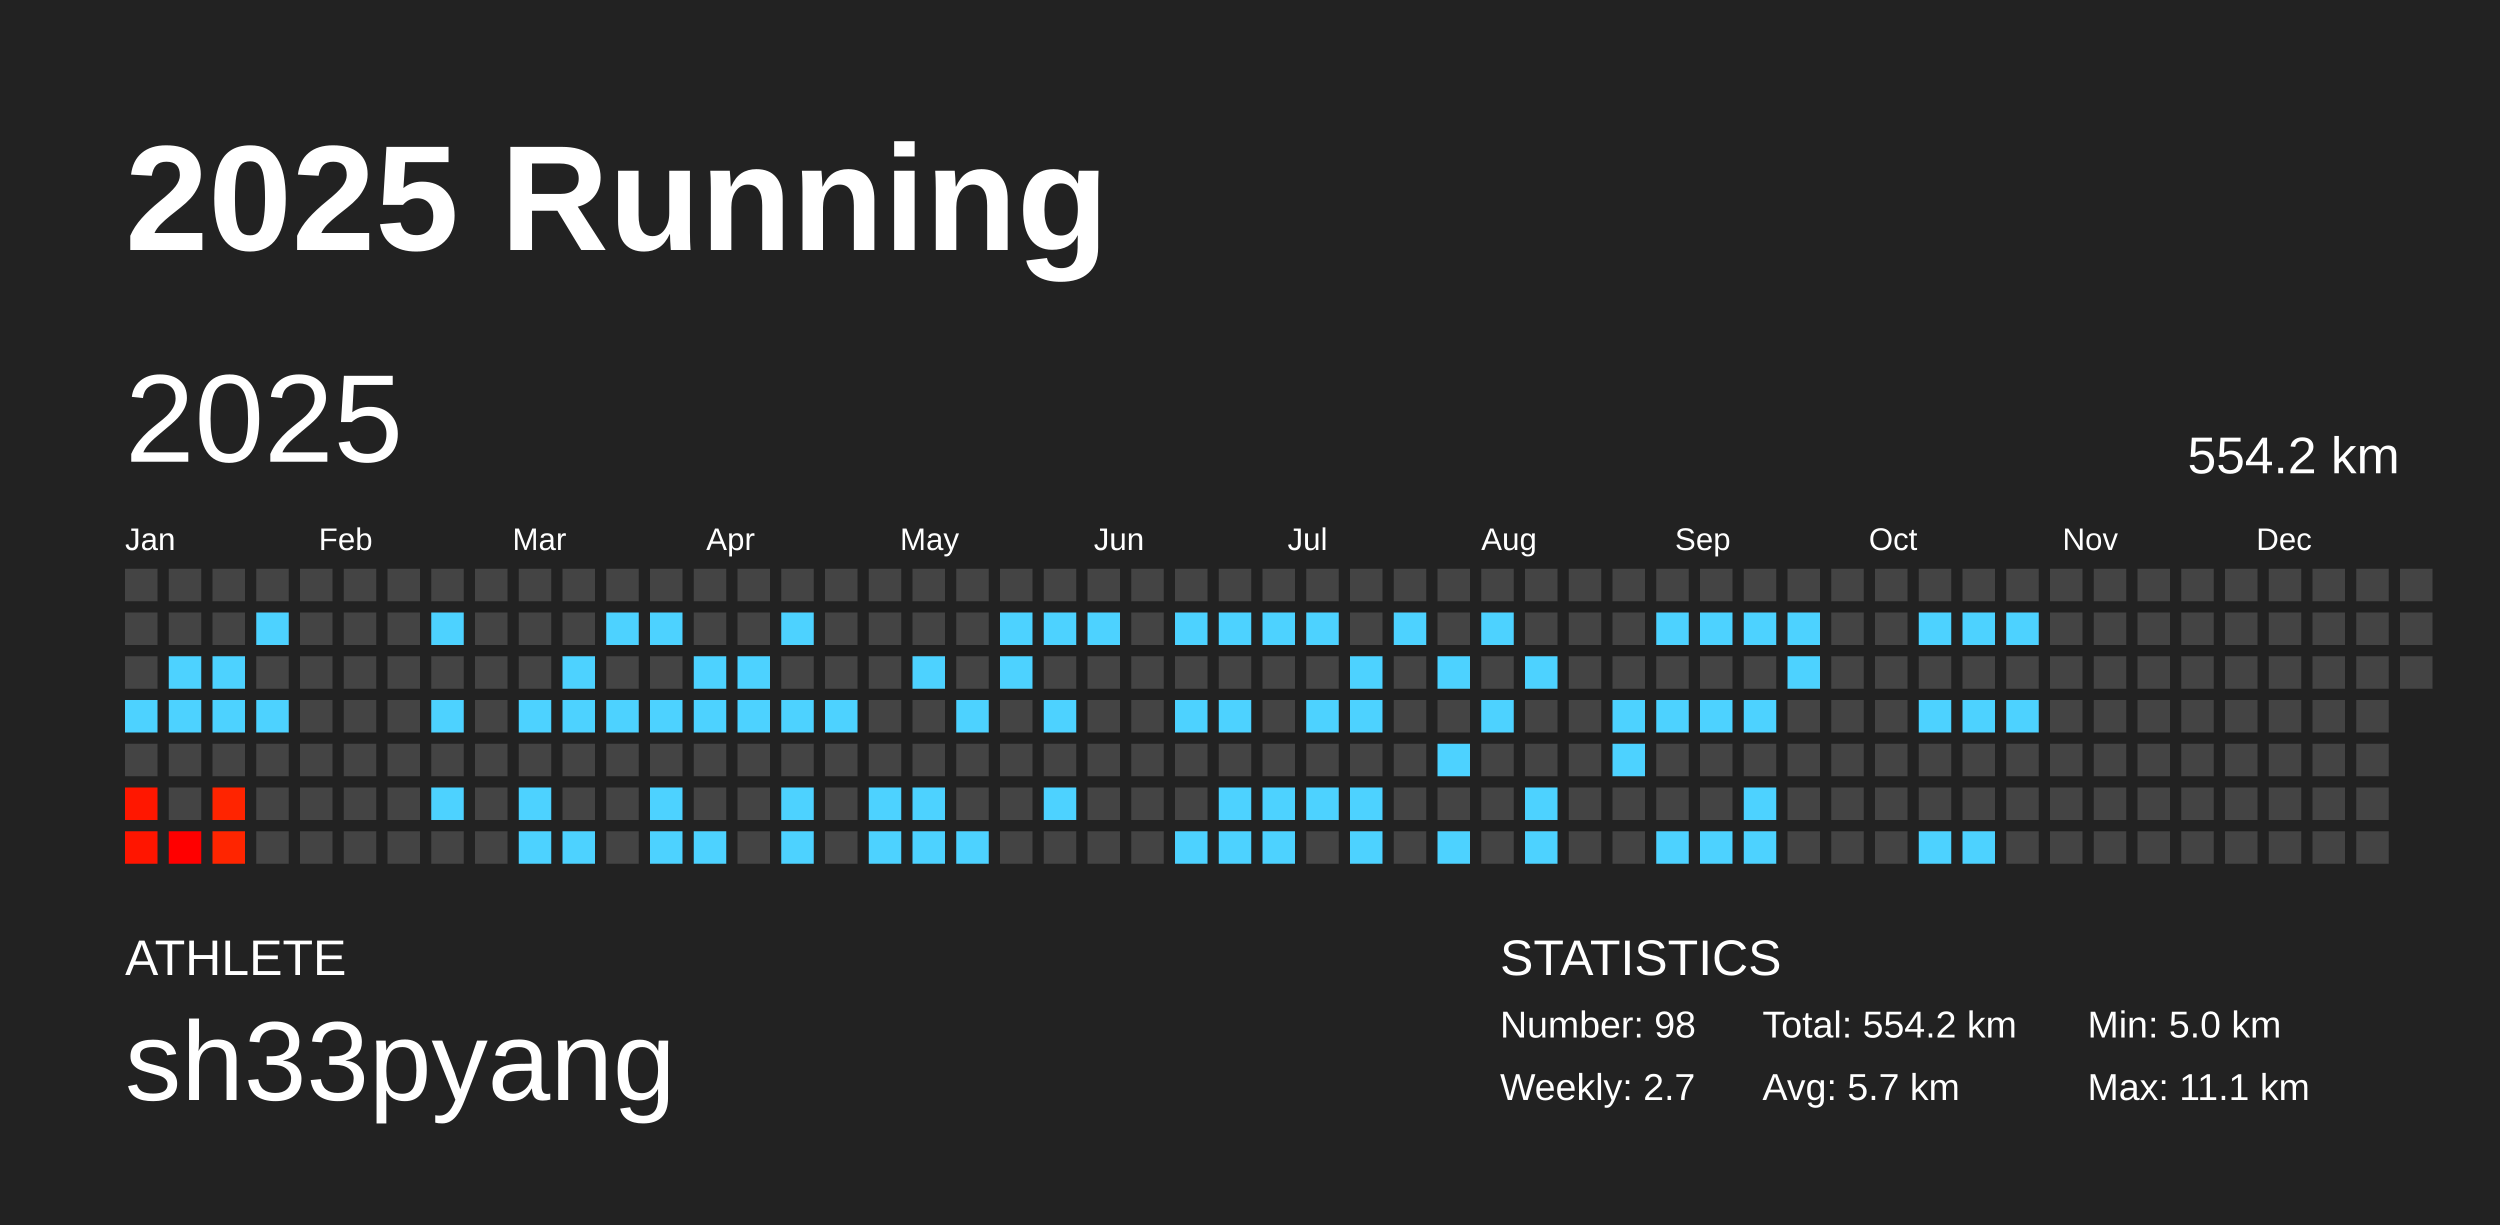
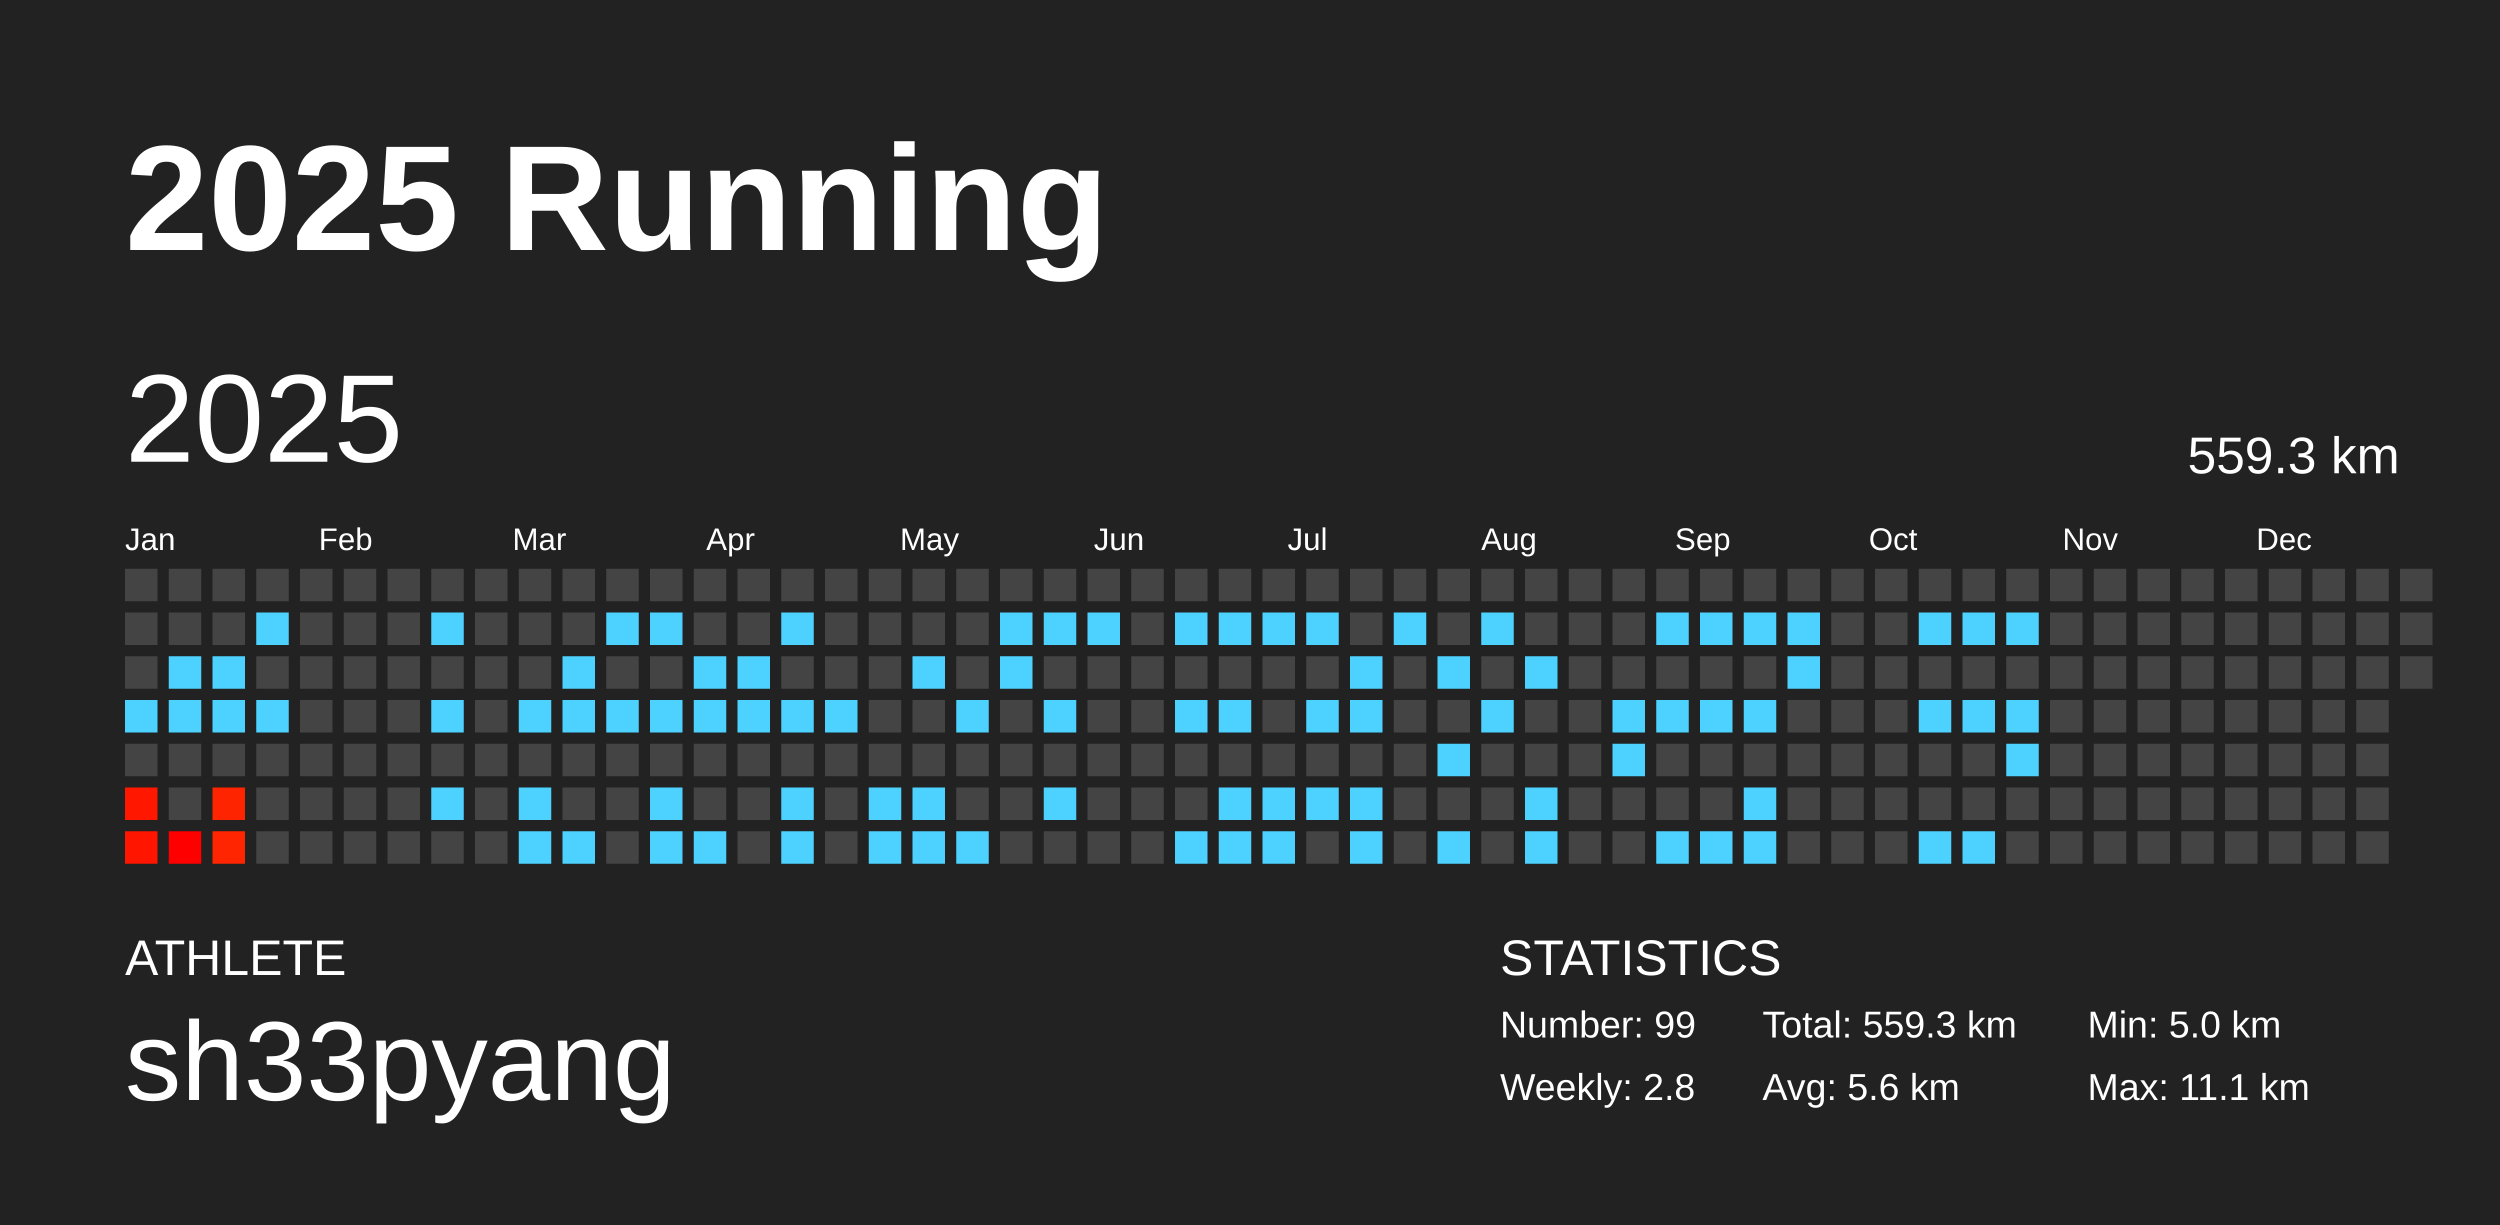
<svg xmlns="http://www.w3.org/2000/svg" baseProfile="full" height="98mm" version="1.1" viewBox="0,0,200,98" width="200mm">
  <defs />
  <rect fill="#222222" height="98" width="200" x="0" y="0" />
  <text fill="#FFFFFF" style="font-size:12px; font-family:Arial; font-weight:bold;" x="10" y="20">2025 Running</text>
  <text fill="#FFFFFF" style="font-size:4px; font-family:Arial" x="10" y="78">ATHLETE</text>
  <text fill="#FFFFFF" style="font-size:9px; font-family:Arial" x="10" y="88">sh33pyang</text>
  <text fill="#FFFFFF" style="font-size:4px; font-family:Arial" x="120" y="78">STATISTICS</text>
-   <text fill="#FFFFFF" style="font-size:3px; font-family:Arial" x="120" y="83">Number: 98</text>
-   <text fill="#FFFFFF" style="font-size:3px; font-family:Arial" x="120" y="88">Weekly: 2.7</text>
-   <text fill="#FFFFFF" style="font-size:3px; font-family:Arial" x="141" y="83">Total: 554.2 km</text>
-   <text fill="#FFFFFF" style="font-size:3px; font-family:Arial" x="141" y="88">Avg: 5.7 km</text>
+   <text fill="#FFFFFF" style="font-size:3px; font-family:Arial" x="120" y="83">Number: 99</text>
+   <text fill="#FFFFFF" style="font-size:3px; font-family:Arial" x="120" y="88">Weekly: 2.8</text>
+   <text fill="#FFFFFF" style="font-size:3px; font-family:Arial" x="141" y="83">Total: 559.3 km</text>
+   <text fill="#FFFFFF" style="font-size:3px; font-family:Arial" x="141" y="88">Avg: 5.6 km</text>
  <text fill="#FFFFFF" style="font-size:3px; font-family:Arial" x="167" y="83">Min: 5.0 km</text>
  <text fill="#FFFFFF" style="font-size:3px; font-family:Arial" x="167" y="88">Max: 11.1 km</text>
  <text dominant-baseline="hanging" fill="#FFFFFF" style="font-size:10.0px; font-family:Arial;" x="10" y="30">2025</text>
-   <text dominant-baseline="hanging" fill="#FFFFFF" style="font-size:4.125px; font-family:Arial;" x="175" y="35">554.2 km</text>
+   <text dominant-baseline="hanging" fill="#FFFFFF" style="font-size:4.125px; font-family:Arial;" x="175" y="35">559.3 km</text>
  <text fill="#FFFFFF" style="font-size:2.5px; font-family:Arial" x="10.0" y="44">Jan</text>
  <text fill="#FFFFFF" style="font-size:2.5px; font-family:Arial" x="25.5" y="44">Feb</text>
  <text fill="#FFFFFF" style="font-size:2.5px; font-family:Arial" x="41.0" y="44">Mar</text>
  <text fill="#FFFFFF" style="font-size:2.5px; font-family:Arial" x="56.5" y="44">Apr</text>
  <text fill="#FFFFFF" style="font-size:2.5px; font-family:Arial" x="72.0" y="44">May</text>
  <text fill="#FFFFFF" style="font-size:2.5px; font-family:Arial" x="87.5" y="44">Jun</text>
  <text fill="#FFFFFF" style="font-size:2.5px; font-family:Arial" x="103.0" y="44">Jul</text>
  <text fill="#FFFFFF" style="font-size:2.5px; font-family:Arial" x="118.5" y="44">Aug</text>
  <text fill="#FFFFFF" style="font-size:2.5px; font-family:Arial" x="134.0" y="44">Sep</text>
  <text fill="#FFFFFF" style="font-size:2.5px; font-family:Arial" x="149.5" y="44">Oct</text>
  <text fill="#FFFFFF" style="font-size:2.5px; font-family:Arial" x="165.0" y="44">Nov</text>
  <text fill="#FFFFFF" style="font-size:2.5px; font-family:Arial" x="180.5" y="44">Dec</text>
  <rect fill="#444444" height="2.6" width="2.6" x="10.0" y="45.5" />
  <rect fill="#444444" height="2.6" width="2.6" x="10.0" y="49.0" />
  <rect fill="#444444" height="2.6" width="2.6" x="10.0" y="52.5" />
  <rect fill="#4dd2ff" height="2.6" width="2.6" x="10.0" y="56.0" />
  <rect fill="#444444" height="2.6" width="2.6" x="10.0" y="59.5" />
  <rect fill="#ff1700" height="2.6" width="2.6" x="10.0" y="63.0" />
  <rect fill="#ff1500" height="2.6" width="2.6" x="10.0" y="66.5" />
  <rect fill="#444444" height="2.6" width="2.6" x="13.5" y="45.5" />
  <rect fill="#444444" height="2.6" width="2.6" x="13.5" y="49.0" />
  <rect fill="#4dd2ff" height="2.6" width="2.6" x="13.5" y="52.5" />
  <rect fill="#4dd2ff" height="2.6" width="2.6" x="13.5" y="56.0" />
  <rect fill="#444444" height="2.6" width="2.6" x="13.5" y="59.5" />
  <rect fill="#444444" height="2.6" width="2.6" x="13.5" y="63.0" />
  <rect fill="#ff0000" height="2.6" width="2.6" x="13.5" y="66.5" />
  <rect fill="#444444" height="2.6" width="2.6" x="17.0" y="45.5" />
  <rect fill="#444444" height="2.6" width="2.6" x="17.0" y="49.0" />
  <rect fill="#4dd2ff" height="2.6" width="2.6" x="17.0" y="52.5" />
  <rect fill="#4dd2ff" height="2.6" width="2.6" x="17.0" y="56.0" />
  <rect fill="#444444" height="2.6" width="2.6" x="17.0" y="59.5" />
  <rect fill="#ff2400" height="2.6" width="2.6" x="17.0" y="63.0" />
  <rect fill="#ff2500" height="2.6" width="2.6" x="17.0" y="66.5" />
  <rect fill="#444444" height="2.6" width="2.6" x="20.5" y="45.5" />
  <rect fill="#4dd2ff" height="2.6" width="2.6" x="20.5" y="49.0" />
  <rect fill="#444444" height="2.6" width="2.6" x="20.5" y="52.5" />
  <rect fill="#4dd2ff" height="2.6" width="2.6" x="20.5" y="56.0" />
  <rect fill="#444444" height="2.6" width="2.6" x="20.5" y="59.5" />
  <rect fill="#444444" height="2.6" width="2.6" x="20.5" y="63.0" />
  <rect fill="#444444" height="2.6" width="2.6" x="20.5" y="66.5" />
  <rect fill="#444444" height="2.6" width="2.6" x="24.0" y="45.5" />
  <rect fill="#444444" height="2.6" width="2.6" x="24.0" y="49.0" />
  <rect fill="#444444" height="2.6" width="2.6" x="24.0" y="52.5" />
  <rect fill="#444444" height="2.6" width="2.6" x="24.0" y="56.0" />
  <rect fill="#444444" height="2.6" width="2.6" x="24.0" y="59.5" />
  <rect fill="#444444" height="2.6" width="2.6" x="24.0" y="63.0" />
  <rect fill="#444444" height="2.6" width="2.6" x="24.0" y="66.5" />
  <rect fill="#444444" height="2.6" width="2.6" x="27.5" y="45.5" />
  <rect fill="#444444" height="2.6" width="2.6" x="27.5" y="49.0" />
  <rect fill="#444444" height="2.6" width="2.6" x="27.5" y="52.5" />
  <rect fill="#444444" height="2.6" width="2.6" x="27.5" y="56.0" />
  <rect fill="#444444" height="2.6" width="2.6" x="27.5" y="59.5" />
  <rect fill="#444444" height="2.6" width="2.6" x="27.5" y="63.0" />
  <rect fill="#444444" height="2.6" width="2.6" x="27.5" y="66.5" />
  <rect fill="#444444" height="2.6" width="2.6" x="31.0" y="45.5" />
  <rect fill="#444444" height="2.6" width="2.6" x="31.0" y="49.0" />
  <rect fill="#444444" height="2.6" width="2.6" x="31.0" y="52.5" />
  <rect fill="#444444" height="2.6" width="2.6" x="31.0" y="56.0" />
  <rect fill="#444444" height="2.6" width="2.6" x="31.0" y="59.5" />
  <rect fill="#444444" height="2.6" width="2.6" x="31.0" y="63.0" />
  <rect fill="#444444" height="2.6" width="2.6" x="31.0" y="66.5" />
  <rect fill="#444444" height="2.6" width="2.6" x="34.5" y="45.5" />
  <rect fill="#4dd2ff" height="2.6" width="2.6" x="34.5" y="49.0" />
  <rect fill="#444444" height="2.6" width="2.6" x="34.5" y="52.5" />
  <rect fill="#4dd2ff" height="2.6" width="2.6" x="34.5" y="56.0" />
  <rect fill="#444444" height="2.6" width="2.6" x="34.5" y="59.5" />
  <rect fill="#4dd2ff" height="2.6" width="2.6" x="34.5" y="63.0" />
  <rect fill="#444444" height="2.6" width="2.6" x="34.5" y="66.5" />
  <rect fill="#444444" height="2.6" width="2.6" x="38.0" y="45.5" />
  <rect fill="#444444" height="2.6" width="2.6" x="38.0" y="49.0" />
  <rect fill="#444444" height="2.6" width="2.6" x="38.0" y="52.5" />
  <rect fill="#444444" height="2.6" width="2.6" x="38.0" y="56.0" />
  <rect fill="#444444" height="2.6" width="2.6" x="38.0" y="59.5" />
  <rect fill="#444444" height="2.6" width="2.6" x="38.0" y="63.0" />
  <rect fill="#444444" height="2.6" width="2.6" x="38.0" y="66.5" />
  <rect fill="#444444" height="2.6" width="2.6" x="41.5" y="45.5" />
  <rect fill="#444444" height="2.6" width="2.6" x="41.5" y="49.0" />
  <rect fill="#444444" height="2.6" width="2.6" x="41.5" y="52.5" />
  <rect fill="#4dd2ff" height="2.6" width="2.6" x="41.5" y="56.0" />
  <rect fill="#444444" height="2.6" width="2.6" x="41.5" y="59.5" />
  <rect fill="#4dd2ff" height="2.6" width="2.6" x="41.5" y="63.0" />
  <rect fill="#4dd2ff" height="2.6" width="2.6" x="41.5" y="66.5" />
  <rect fill="#444444" height="2.6" width="2.6" x="45.0" y="45.5" />
  <rect fill="#444444" height="2.6" width="2.6" x="45.0" y="49.0" />
  <rect fill="#4dd2ff" height="2.6" width="2.6" x="45.0" y="52.5" />
  <rect fill="#4dd2ff" height="2.6" width="2.6" x="45.0" y="56.0" />
  <rect fill="#444444" height="2.6" width="2.6" x="45.0" y="59.5" />
  <rect fill="#444444" height="2.6" width="2.6" x="45.0" y="63.0" />
  <rect fill="#4dd2ff" height="2.6" width="2.6" x="45.0" y="66.5" />
  <rect fill="#444444" height="2.6" width="2.6" x="48.5" y="45.5" />
  <rect fill="#4dd2ff" height="2.6" width="2.6" x="48.5" y="49.0" />
  <rect fill="#444444" height="2.6" width="2.6" x="48.5" y="52.5" />
  <rect fill="#4dd2ff" height="2.6" width="2.6" x="48.5" y="56.0" />
  <rect fill="#444444" height="2.6" width="2.6" x="48.5" y="59.5" />
  <rect fill="#444444" height="2.6" width="2.6" x="48.5" y="63.0" />
  <rect fill="#444444" height="2.6" width="2.6" x="48.5" y="66.5" />
  <rect fill="#444444" height="2.6" width="2.6" x="52.0" y="45.5" />
  <rect fill="#4dd2ff" height="2.6" width="2.6" x="52.0" y="49.0" />
  <rect fill="#444444" height="2.6" width="2.6" x="52.0" y="52.5" />
  <rect fill="#4dd2ff" height="2.6" width="2.6" x="52.0" y="56.0" />
  <rect fill="#444444" height="2.6" width="2.6" x="52.0" y="59.5" />
  <rect fill="#4dd2ff" height="2.6" width="2.6" x="52.0" y="63.0" />
  <rect fill="#4dd2ff" height="2.6" width="2.6" x="52.0" y="66.5" />
  <rect fill="#444444" height="2.6" width="2.6" x="55.5" y="45.5" />
  <rect fill="#444444" height="2.6" width="2.6" x="55.5" y="49.0" />
  <rect fill="#4dd2ff" height="2.6" width="2.6" x="55.5" y="52.5" />
  <rect fill="#4dd2ff" height="2.6" width="2.6" x="55.5" y="56.0" />
  <rect fill="#444444" height="2.6" width="2.6" x="55.5" y="59.5" />
  <rect fill="#444444" height="2.6" width="2.6" x="55.5" y="63.0" />
  <rect fill="#4dd2ff" height="2.6" width="2.6" x="55.5" y="66.5" />
  <rect fill="#444444" height="2.6" width="2.6" x="59.0" y="45.5" />
  <rect fill="#444444" height="2.6" width="2.6" x="59.0" y="49.0" />
  <rect fill="#4dd2ff" height="2.6" width="2.6" x="59.0" y="52.5" />
  <rect fill="#4dd2ff" height="2.6" width="2.6" x="59.0" y="56.0" />
  <rect fill="#444444" height="2.6" width="2.6" x="59.0" y="59.5" />
  <rect fill="#444444" height="2.6" width="2.6" x="59.0" y="63.0" />
  <rect fill="#444444" height="2.6" width="2.6" x="59.0" y="66.5" />
  <rect fill="#444444" height="2.6" width="2.6" x="62.5" y="45.5" />
  <rect fill="#4dd2ff" height="2.6" width="2.6" x="62.5" y="49.0" />
  <rect fill="#444444" height="2.6" width="2.6" x="62.5" y="52.5" />
  <rect fill="#4dd2ff" height="2.6" width="2.6" x="62.5" y="56.0" />
  <rect fill="#444444" height="2.6" width="2.6" x="62.5" y="59.5" />
  <rect fill="#4dd2ff" height="2.6" width="2.6" x="62.5" y="63.0" />
  <rect fill="#4dd2ff" height="2.6" width="2.6" x="62.5" y="66.5" />
  <rect fill="#444444" height="2.6" width="2.6" x="66.0" y="45.5" />
  <rect fill="#444444" height="2.6" width="2.6" x="66.0" y="49.0" />
  <rect fill="#444444" height="2.6" width="2.6" x="66.0" y="52.5" />
  <rect fill="#4dd2ff" height="2.6" width="2.6" x="66.0" y="56.0" />
  <rect fill="#444444" height="2.6" width="2.6" x="66.0" y="59.5" />
  <rect fill="#444444" height="2.6" width="2.6" x="66.0" y="63.0" />
  <rect fill="#444444" height="2.6" width="2.6" x="66.0" y="66.5" />
  <rect fill="#444444" height="2.6" width="2.6" x="69.5" y="45.5" />
  <rect fill="#444444" height="2.6" width="2.6" x="69.5" y="49.0" />
  <rect fill="#444444" height="2.6" width="2.6" x="69.5" y="52.5" />
  <rect fill="#444444" height="2.6" width="2.6" x="69.5" y="56.0" />
  <rect fill="#444444" height="2.6" width="2.6" x="69.5" y="59.5" />
  <rect fill="#4dd2ff" height="2.6" width="2.6" x="69.5" y="63.0" />
  <rect fill="#4dd2ff" height="2.6" width="2.6" x="69.5" y="66.5" />
  <rect fill="#444444" height="2.6" width="2.6" x="73.0" y="45.5" />
  <rect fill="#444444" height="2.6" width="2.6" x="73.0" y="49.0" />
  <rect fill="#4dd2ff" height="2.6" width="2.6" x="73.0" y="52.5" />
  <rect fill="#444444" height="2.6" width="2.6" x="73.0" y="56.0" />
  <rect fill="#444444" height="2.6" width="2.6" x="73.0" y="59.5" />
  <rect fill="#4dd2ff" height="2.6" width="2.6" x="73.0" y="63.0" />
  <rect fill="#4dd2ff" height="2.6" width="2.6" x="73.0" y="66.5" />
  <rect fill="#444444" height="2.6" width="2.6" x="76.5" y="45.5" />
  <rect fill="#444444" height="2.6" width="2.6" x="76.5" y="49.0" />
  <rect fill="#444444" height="2.6" width="2.6" x="76.5" y="52.5" />
  <rect fill="#4dd2ff" height="2.6" width="2.6" x="76.5" y="56.0" />
  <rect fill="#444444" height="2.6" width="2.6" x="76.5" y="59.5" />
  <rect fill="#444444" height="2.6" width="2.6" x="76.5" y="63.0" />
  <rect fill="#4dd2ff" height="2.6" width="2.6" x="76.5" y="66.5" />
  <rect fill="#444444" height="2.6" width="2.6" x="80.0" y="45.5" />
  <rect fill="#4dd2ff" height="2.6" width="2.6" x="80.0" y="49.0" />
  <rect fill="#4dd2ff" height="2.6" width="2.6" x="80.0" y="52.5" />
  <rect fill="#444444" height="2.6" width="2.6" x="80.0" y="56.0" />
  <rect fill="#444444" height="2.6" width="2.6" x="80.0" y="59.5" />
  <rect fill="#444444" height="2.6" width="2.6" x="80.0" y="63.0" />
  <rect fill="#444444" height="2.6" width="2.6" x="80.0" y="66.5" />
  <rect fill="#444444" height="2.6" width="2.6" x="83.5" y="45.5" />
  <rect fill="#4dd2ff" height="2.6" width="2.6" x="83.5" y="49.0" />
  <rect fill="#444444" height="2.6" width="2.6" x="83.5" y="52.5" />
  <rect fill="#4dd2ff" height="2.6" width="2.6" x="83.5" y="56.0" />
  <rect fill="#444444" height="2.6" width="2.6" x="83.5" y="59.5" />
  <rect fill="#4dd2ff" height="2.6" width="2.6" x="83.5" y="63.0" />
  <rect fill="#444444" height="2.6" width="2.6" x="83.5" y="66.5" />
  <rect fill="#444444" height="2.6" width="2.6" x="87.0" y="45.5" />
  <rect fill="#4dd2ff" height="2.6" width="2.6" x="87.0" y="49.0" />
  <rect fill="#444444" height="2.6" width="2.6" x="87.0" y="52.5" />
  <rect fill="#444444" height="2.6" width="2.6" x="87.0" y="56.0" />
  <rect fill="#444444" height="2.6" width="2.6" x="87.0" y="59.5" />
  <rect fill="#444444" height="2.6" width="2.6" x="87.0" y="63.0" />
  <rect fill="#444444" height="2.6" width="2.6" x="87.0" y="66.5" />
  <rect fill="#444444" height="2.6" width="2.6" x="90.5" y="45.5" />
  <rect fill="#444444" height="2.6" width="2.6" x="90.5" y="49.0" />
  <rect fill="#444444" height="2.6" width="2.6" x="90.5" y="52.5" />
  <rect fill="#444444" height="2.6" width="2.6" x="90.5" y="56.0" />
  <rect fill="#444444" height="2.6" width="2.6" x="90.5" y="59.5" />
  <rect fill="#444444" height="2.6" width="2.6" x="90.5" y="63.0" />
  <rect fill="#444444" height="2.6" width="2.6" x="90.5" y="66.5" />
  <rect fill="#444444" height="2.6" width="2.6" x="94.0" y="45.5" />
  <rect fill="#4dd2ff" height="2.6" width="2.6" x="94.0" y="49.0" />
  <rect fill="#444444" height="2.6" width="2.6" x="94.0" y="52.5" />
  <rect fill="#4dd2ff" height="2.6" width="2.6" x="94.0" y="56.0" />
  <rect fill="#444444" height="2.6" width="2.6" x="94.0" y="59.5" />
  <rect fill="#444444" height="2.6" width="2.6" x="94.0" y="63.0" />
  <rect fill="#4dd2ff" height="2.6" width="2.6" x="94.0" y="66.5" />
  <rect fill="#444444" height="2.6" width="2.6" x="97.5" y="45.5" />
  <rect fill="#4dd2ff" height="2.6" width="2.6" x="97.5" y="49.0" />
  <rect fill="#444444" height="2.6" width="2.6" x="97.5" y="52.5" />
  <rect fill="#4dd2ff" height="2.6" width="2.6" x="97.5" y="56.0" />
  <rect fill="#444444" height="2.6" width="2.6" x="97.5" y="59.5" />
  <rect fill="#4dd2ff" height="2.6" width="2.6" x="97.5" y="63.0" />
  <rect fill="#4dd2ff" height="2.6" width="2.6" x="97.5" y="66.5" />
  <rect fill="#444444" height="2.6" width="2.6" x="101.0" y="45.5" />
  <rect fill="#4dd2ff" height="2.6" width="2.6" x="101.0" y="49.0" />
  <rect fill="#444444" height="2.6" width="2.6" x="101.0" y="52.5" />
  <rect fill="#444444" height="2.6" width="2.6" x="101.0" y="56.0" />
  <rect fill="#444444" height="2.6" width="2.6" x="101.0" y="59.5" />
  <rect fill="#4dd2ff" height="2.6" width="2.6" x="101.0" y="63.0" />
  <rect fill="#4dd2ff" height="2.6" width="2.6" x="101.0" y="66.5" />
  <rect fill="#444444" height="2.6" width="2.6" x="104.5" y="45.5" />
  <rect fill="#4dd2ff" height="2.6" width="2.6" x="104.5" y="49.0" />
  <rect fill="#444444" height="2.6" width="2.6" x="104.5" y="52.5" />
  <rect fill="#4dd2ff" height="2.6" width="2.6" x="104.5" y="56.0" />
  <rect fill="#444444" height="2.6" width="2.6" x="104.5" y="59.5" />
  <rect fill="#4dd2ff" height="2.6" width="2.6" x="104.5" y="63.0" />
  <rect fill="#444444" height="2.6" width="2.6" x="104.5" y="66.5" />
  <rect fill="#444444" height="2.6" width="2.6" x="108.0" y="45.5" />
  <rect fill="#444444" height="2.6" width="2.6" x="108.0" y="49.0" />
  <rect fill="#4dd2ff" height="2.6" width="2.6" x="108.0" y="52.5" />
  <rect fill="#4dd2ff" height="2.6" width="2.6" x="108.0" y="56.0" />
  <rect fill="#444444" height="2.6" width="2.6" x="108.0" y="59.5" />
  <rect fill="#4dd2ff" height="2.6" width="2.6" x="108.0" y="63.0" />
  <rect fill="#4dd2ff" height="2.6" width="2.6" x="108.0" y="66.5" />
  <rect fill="#444444" height="2.6" width="2.6" x="111.5" y="45.5" />
  <rect fill="#4dd2ff" height="2.6" width="2.6" x="111.5" y="49.0" />
  <rect fill="#444444" height="2.6" width="2.6" x="111.5" y="52.5" />
  <rect fill="#444444" height="2.6" width="2.6" x="111.5" y="56.0" />
  <rect fill="#444444" height="2.6" width="2.6" x="111.5" y="59.5" />
  <rect fill="#444444" height="2.6" width="2.6" x="111.5" y="63.0" />
  <rect fill="#444444" height="2.6" width="2.6" x="111.5" y="66.5" />
  <rect fill="#444444" height="2.6" width="2.6" x="115.0" y="45.5" />
  <rect fill="#444444" height="2.6" width="2.6" x="115.0" y="49.0" />
  <rect fill="#4dd2ff" height="2.6" width="2.6" x="115.0" y="52.5" />
  <rect fill="#444444" height="2.6" width="2.6" x="115.0" y="56.0" />
  <rect fill="#4dd2ff" height="2.6" width="2.6" x="115.0" y="59.5" />
  <rect fill="#444444" height="2.6" width="2.6" x="115.0" y="63.0" />
  <rect fill="#4dd2ff" height="2.6" width="2.6" x="115.0" y="66.5" />
  <rect fill="#444444" height="2.6" width="2.6" x="118.5" y="45.5" />
  <rect fill="#4dd2ff" height="2.6" width="2.6" x="118.5" y="49.0" />
  <rect fill="#444444" height="2.6" width="2.6" x="118.5" y="52.5" />
  <rect fill="#4dd2ff" height="2.6" width="2.6" x="118.5" y="56.0" />
  <rect fill="#444444" height="2.6" width="2.6" x="118.5" y="59.5" />
  <rect fill="#444444" height="2.6" width="2.6" x="118.5" y="63.0" />
  <rect fill="#444444" height="2.6" width="2.6" x="118.5" y="66.5" />
  <rect fill="#444444" height="2.6" width="2.6" x="122.0" y="45.5" />
  <rect fill="#444444" height="2.6" width="2.6" x="122.0" y="49.0" />
  <rect fill="#4dd2ff" height="2.6" width="2.6" x="122.0" y="52.5" />
  <rect fill="#444444" height="2.6" width="2.6" x="122.0" y="56.0" />
  <rect fill="#444444" height="2.6" width="2.6" x="122.0" y="59.5" />
  <rect fill="#4dd2ff" height="2.6" width="2.6" x="122.0" y="63.0" />
  <rect fill="#4dd2ff" height="2.6" width="2.6" x="122.0" y="66.5" />
  <rect fill="#444444" height="2.6" width="2.6" x="125.5" y="45.5" />
  <rect fill="#444444" height="2.6" width="2.6" x="125.5" y="49.0" />
  <rect fill="#444444" height="2.6" width="2.6" x="125.5" y="52.5" />
  <rect fill="#444444" height="2.6" width="2.6" x="125.5" y="56.0" />
  <rect fill="#444444" height="2.6" width="2.6" x="125.5" y="59.5" />
  <rect fill="#444444" height="2.6" width="2.6" x="125.5" y="63.0" />
  <rect fill="#444444" height="2.6" width="2.6" x="125.5" y="66.5" />
  <rect fill="#444444" height="2.6" width="2.6" x="129.0" y="45.5" />
  <rect fill="#444444" height="2.6" width="2.6" x="129.0" y="49.0" />
  <rect fill="#444444" height="2.6" width="2.6" x="129.0" y="52.5" />
  <rect fill="#4dd2ff" height="2.6" width="2.6" x="129.0" y="56.0" />
  <rect fill="#4dd2ff" height="2.6" width="2.6" x="129.0" y="59.5" />
  <rect fill="#444444" height="2.6" width="2.6" x="129.0" y="63.0" />
  <rect fill="#444444" height="2.6" width="2.6" x="129.0" y="66.5" />
  <rect fill="#444444" height="2.6" width="2.6" x="132.5" y="45.5" />
  <rect fill="#4dd2ff" height="2.6" width="2.6" x="132.5" y="49.0" />
  <rect fill="#444444" height="2.6" width="2.6" x="132.5" y="52.5" />
  <rect fill="#4dd2ff" height="2.6" width="2.6" x="132.5" y="56.0" />
  <rect fill="#444444" height="2.6" width="2.6" x="132.5" y="59.5" />
  <rect fill="#444444" height="2.6" width="2.6" x="132.5" y="63.0" />
  <rect fill="#4dd2ff" height="2.6" width="2.6" x="132.5" y="66.5" />
  <rect fill="#444444" height="2.6" width="2.6" x="136.0" y="45.5" />
  <rect fill="#4dd2ff" height="2.6" width="2.6" x="136.0" y="49.0" />
  <rect fill="#444444" height="2.6" width="2.6" x="136.0" y="52.5" />
  <rect fill="#4dd2ff" height="2.6" width="2.6" x="136.0" y="56.0" />
  <rect fill="#444444" height="2.6" width="2.6" x="136.0" y="59.5" />
  <rect fill="#444444" height="2.6" width="2.6" x="136.0" y="63.0" />
  <rect fill="#4dd2ff" height="2.6" width="2.6" x="136.0" y="66.5" />
  <rect fill="#444444" height="2.6" width="2.6" x="139.5" y="45.5" />
  <rect fill="#4dd2ff" height="2.6" width="2.6" x="139.5" y="49.0" />
  <rect fill="#444444" height="2.6" width="2.6" x="139.5" y="52.5" />
  <rect fill="#4dd2ff" height="2.6" width="2.6" x="139.5" y="56.0" />
  <rect fill="#444444" height="2.6" width="2.6" x="139.5" y="59.5" />
  <rect fill="#4dd2ff" height="2.6" width="2.6" x="139.5" y="63.0" />
  <rect fill="#4dd2ff" height="2.6" width="2.6" x="139.5" y="66.5" />
  <rect fill="#444444" height="2.6" width="2.6" x="143.0" y="45.5" />
  <rect fill="#4dd2ff" height="2.6" width="2.6" x="143.0" y="49.0" />
  <rect fill="#4dd2ff" height="2.6" width="2.6" x="143.0" y="52.5" />
  <rect fill="#444444" height="2.6" width="2.6" x="143.0" y="56.0" />
  <rect fill="#444444" height="2.6" width="2.6" x="143.0" y="59.5" />
  <rect fill="#444444" height="2.6" width="2.6" x="143.0" y="63.0" />
  <rect fill="#444444" height="2.6" width="2.6" x="143.0" y="66.5" />
  <rect fill="#444444" height="2.6" width="2.6" x="146.5" y="45.5" />
  <rect fill="#444444" height="2.6" width="2.6" x="146.5" y="49.0" />
  <rect fill="#444444" height="2.6" width="2.6" x="146.5" y="52.5" />
  <rect fill="#444444" height="2.6" width="2.6" x="146.5" y="56.0" />
  <rect fill="#444444" height="2.6" width="2.6" x="146.5" y="59.5" />
  <rect fill="#444444" height="2.6" width="2.6" x="146.5" y="63.0" />
  <rect fill="#444444" height="2.6" width="2.6" x="146.5" y="66.5" />
  <rect fill="#444444" height="2.6" width="2.6" x="150.0" y="45.5" />
  <rect fill="#444444" height="2.6" width="2.6" x="150.0" y="49.0" />
  <rect fill="#444444" height="2.6" width="2.6" x="150.0" y="52.5" />
  <rect fill="#444444" height="2.6" width="2.6" x="150.0" y="56.0" />
  <rect fill="#444444" height="2.6" width="2.6" x="150.0" y="59.5" />
  <rect fill="#444444" height="2.6" width="2.6" x="150.0" y="63.0" />
  <rect fill="#444444" height="2.6" width="2.6" x="150.0" y="66.5" />
  <rect fill="#444444" height="2.6" width="2.6" x="153.5" y="45.5" />
  <rect fill="#4dd2ff" height="2.6" width="2.6" x="153.5" y="49.0" />
  <rect fill="#444444" height="2.6" width="2.6" x="153.5" y="52.5" />
  <rect fill="#4dd2ff" height="2.6" width="2.6" x="153.5" y="56.0" />
  <rect fill="#444444" height="2.6" width="2.6" x="153.5" y="59.5" />
  <rect fill="#444444" height="2.6" width="2.6" x="153.5" y="63.0" />
  <rect fill="#4dd2ff" height="2.6" width="2.6" x="153.5" y="66.5" />
  <rect fill="#444444" height="2.6" width="2.6" x="157.0" y="45.5" />
  <rect fill="#4dd2ff" height="2.6" width="2.6" x="157.0" y="49.0" />
  <rect fill="#444444" height="2.6" width="2.6" x="157.0" y="52.5" />
  <rect fill="#4dd2ff" height="2.6" width="2.6" x="157.0" y="56.0" />
  <rect fill="#444444" height="2.6" width="2.6" x="157.0" y="59.5" />
  <rect fill="#444444" height="2.6" width="2.6" x="157.0" y="63.0" />
  <rect fill="#4dd2ff" height="2.6" width="2.6" x="157.0" y="66.5" />
  <rect fill="#444444" height="2.6" width="2.6" x="160.5" y="45.5" />
  <rect fill="#4dd2ff" height="2.6" width="2.6" x="160.5" y="49.0" />
  <rect fill="#444444" height="2.6" width="2.6" x="160.5" y="52.5" />
  <rect fill="#4dd2ff" height="2.6" width="2.6" x="160.5" y="56.0" />
-   <rect fill="#444444" height="2.6" width="2.6" x="160.5" y="59.5" />
+   <rect fill="#4dd2ff" height="2.6" width="2.6" x="160.5" y="59.5" />
  <rect fill="#444444" height="2.6" width="2.6" x="160.5" y="63.0" />
  <rect fill="#444444" height="2.6" width="2.6" x="160.5" y="66.5" />
  <rect fill="#444444" height="2.6" width="2.6" x="164.0" y="45.5" />
  <rect fill="#444444" height="2.6" width="2.6" x="164.0" y="49.0" />
  <rect fill="#444444" height="2.6" width="2.6" x="164.0" y="52.5" />
  <rect fill="#444444" height="2.6" width="2.6" x="164.0" y="56.0" />
  <rect fill="#444444" height="2.6" width="2.6" x="164.0" y="59.5" />
  <rect fill="#444444" height="2.6" width="2.6" x="164.0" y="63.0" />
  <rect fill="#444444" height="2.6" width="2.6" x="164.0" y="66.5" />
  <rect fill="#444444" height="2.6" width="2.6" x="167.5" y="45.5" />
  <rect fill="#444444" height="2.6" width="2.6" x="167.5" y="49.0" />
  <rect fill="#444444" height="2.6" width="2.6" x="167.5" y="52.5" />
  <rect fill="#444444" height="2.6" width="2.6" x="167.5" y="56.0" />
  <rect fill="#444444" height="2.6" width="2.6" x="167.5" y="59.5" />
  <rect fill="#444444" height="2.6" width="2.6" x="167.5" y="63.0" />
  <rect fill="#444444" height="2.6" width="2.6" x="167.5" y="66.5" />
  <rect fill="#444444" height="2.6" width="2.6" x="171.0" y="45.5" />
  <rect fill="#444444" height="2.6" width="2.6" x="171.0" y="49.0" />
  <rect fill="#444444" height="2.6" width="2.6" x="171.0" y="52.5" />
  <rect fill="#444444" height="2.6" width="2.6" x="171.0" y="56.0" />
  <rect fill="#444444" height="2.6" width="2.6" x="171.0" y="59.5" />
  <rect fill="#444444" height="2.6" width="2.6" x="171.0" y="63.0" />
  <rect fill="#444444" height="2.6" width="2.6" x="171.0" y="66.5" />
  <rect fill="#444444" height="2.6" width="2.6" x="174.5" y="45.5" />
  <rect fill="#444444" height="2.6" width="2.6" x="174.5" y="49.0" />
  <rect fill="#444444" height="2.6" width="2.6" x="174.5" y="52.5" />
  <rect fill="#444444" height="2.6" width="2.6" x="174.5" y="56.0" />
  <rect fill="#444444" height="2.6" width="2.6" x="174.5" y="59.5" />
  <rect fill="#444444" height="2.6" width="2.6" x="174.5" y="63.0" />
  <rect fill="#444444" height="2.6" width="2.6" x="174.5" y="66.5" />
  <rect fill="#444444" height="2.6" width="2.6" x="178.0" y="45.5" />
  <rect fill="#444444" height="2.6" width="2.6" x="178.0" y="49.0" />
  <rect fill="#444444" height="2.6" width="2.6" x="178.0" y="52.5" />
  <rect fill="#444444" height="2.6" width="2.6" x="178.0" y="56.0" />
  <rect fill="#444444" height="2.6" width="2.6" x="178.0" y="59.5" />
  <rect fill="#444444" height="2.6" width="2.6" x="178.0" y="63.0" />
  <rect fill="#444444" height="2.6" width="2.6" x="178.0" y="66.5" />
  <rect fill="#444444" height="2.6" width="2.6" x="181.5" y="45.5" />
  <rect fill="#444444" height="2.6" width="2.6" x="181.5" y="49.0" />
  <rect fill="#444444" height="2.6" width="2.6" x="181.5" y="52.5" />
  <rect fill="#444444" height="2.6" width="2.6" x="181.5" y="56.0" />
  <rect fill="#444444" height="2.6" width="2.6" x="181.5" y="59.5" />
  <rect fill="#444444" height="2.6" width="2.6" x="181.5" y="63.0" />
  <rect fill="#444444" height="2.6" width="2.6" x="181.5" y="66.5" />
  <rect fill="#444444" height="2.6" width="2.6" x="185.0" y="45.5" />
  <rect fill="#444444" height="2.6" width="2.6" x="185.0" y="49.0" />
  <rect fill="#444444" height="2.6" width="2.6" x="185.0" y="52.5" />
  <rect fill="#444444" height="2.6" width="2.6" x="185.0" y="56.0" />
  <rect fill="#444444" height="2.6" width="2.6" x="185.0" y="59.5" />
  <rect fill="#444444" height="2.6" width="2.6" x="185.0" y="63.0" />
  <rect fill="#444444" height="2.6" width="2.6" x="185.0" y="66.5" />
  <rect fill="#444444" height="2.6" width="2.6" x="188.5" y="45.5" />
  <rect fill="#444444" height="2.6" width="2.6" x="188.5" y="49.0" />
  <rect fill="#444444" height="2.6" width="2.6" x="188.5" y="52.5" />
  <rect fill="#444444" height="2.6" width="2.6" x="188.5" y="56.0" />
  <rect fill="#444444" height="2.6" width="2.6" x="188.5" y="59.5" />
  <rect fill="#444444" height="2.6" width="2.6" x="188.5" y="63.0" />
  <rect fill="#444444" height="2.6" width="2.6" x="188.5" y="66.5" />
  <rect fill="#444444" height="2.6" width="2.6" x="192.0" y="45.5" />
  <rect fill="#444444" height="2.6" width="2.6" x="192.0" y="49.0" />
  <rect fill="#444444" height="2.6" width="2.6" x="192.0" y="52.5" />
</svg>
